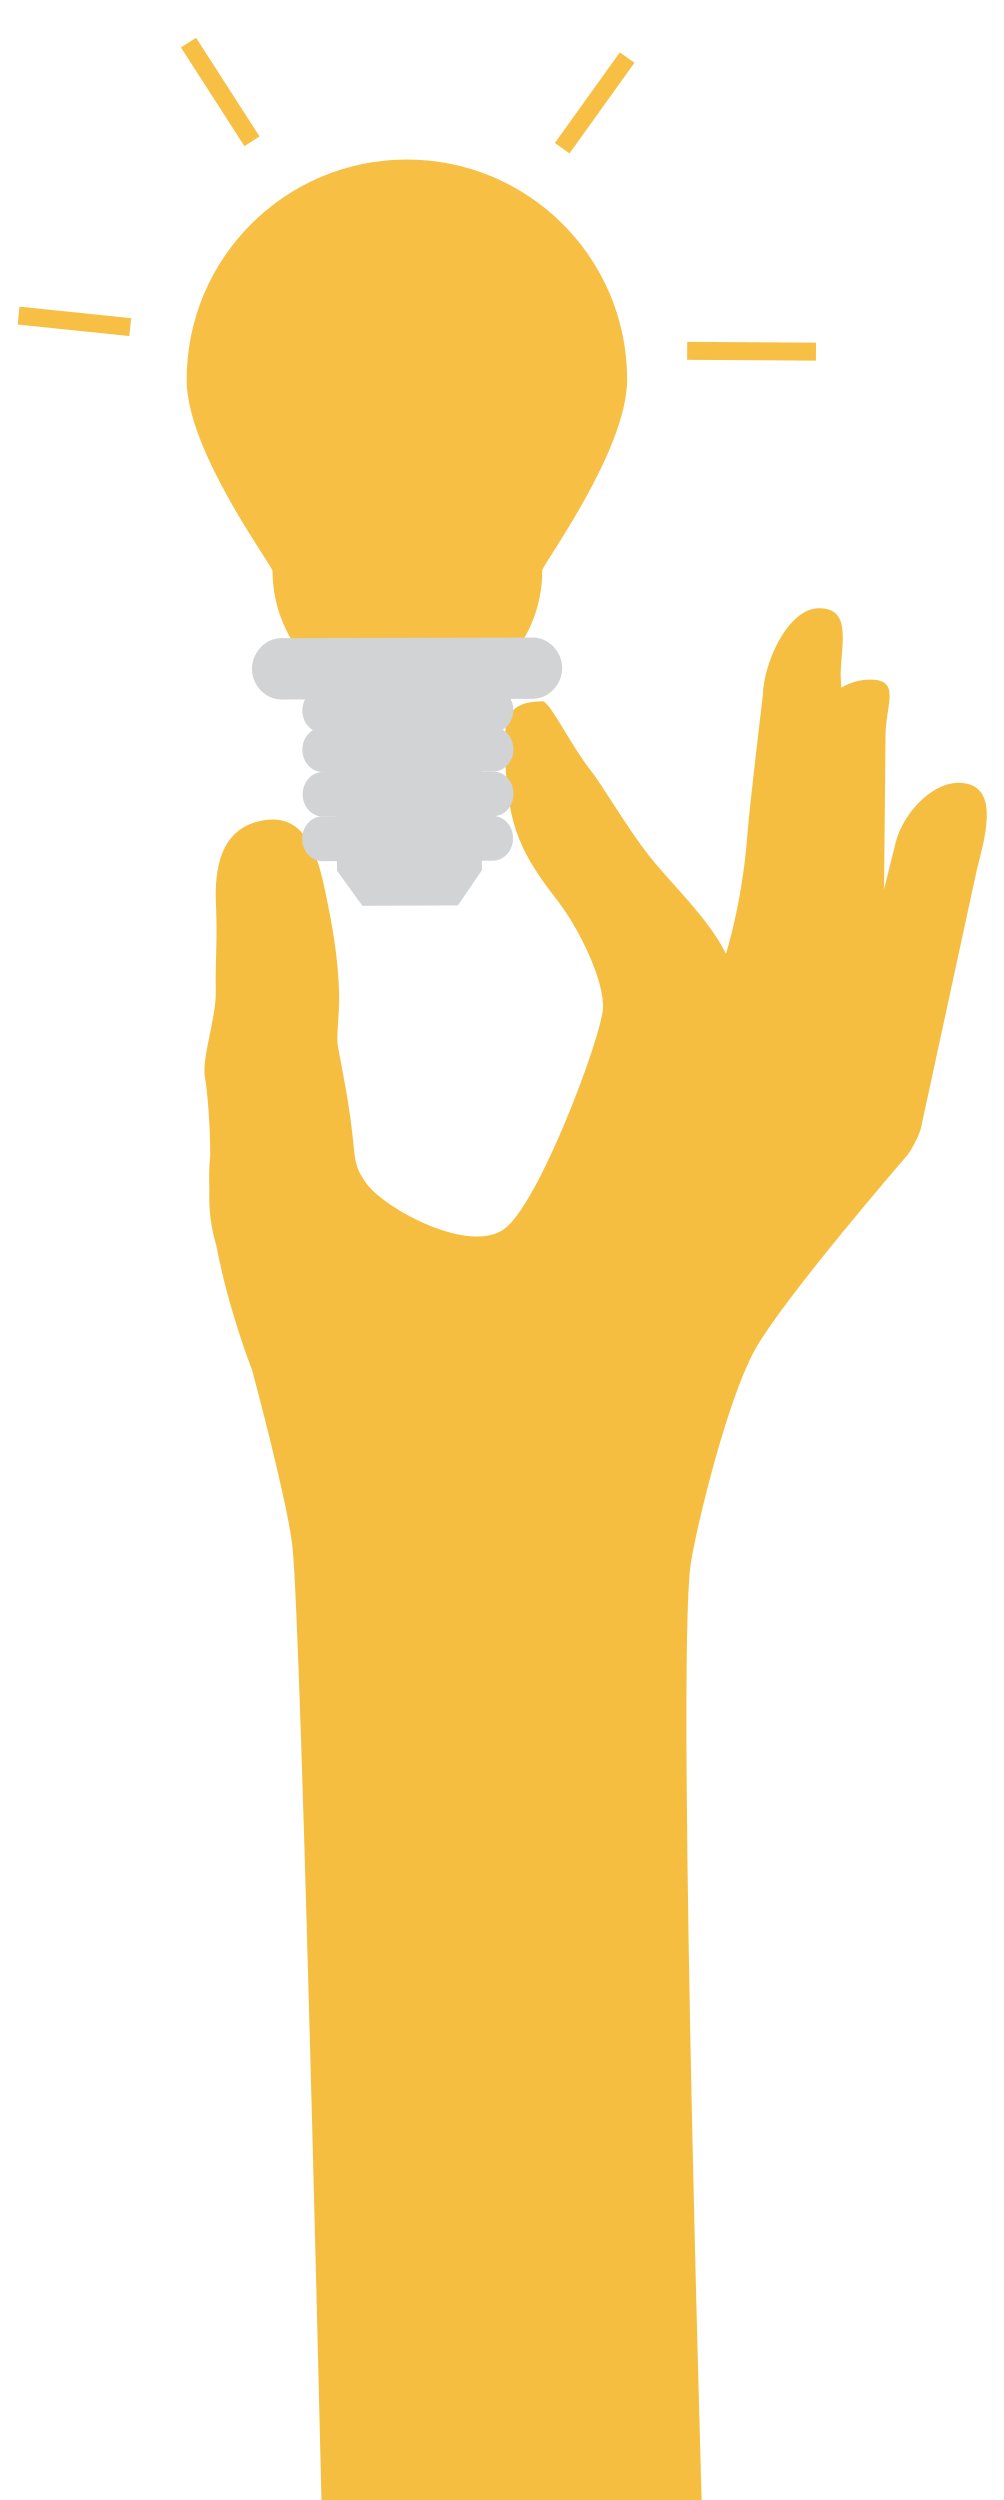
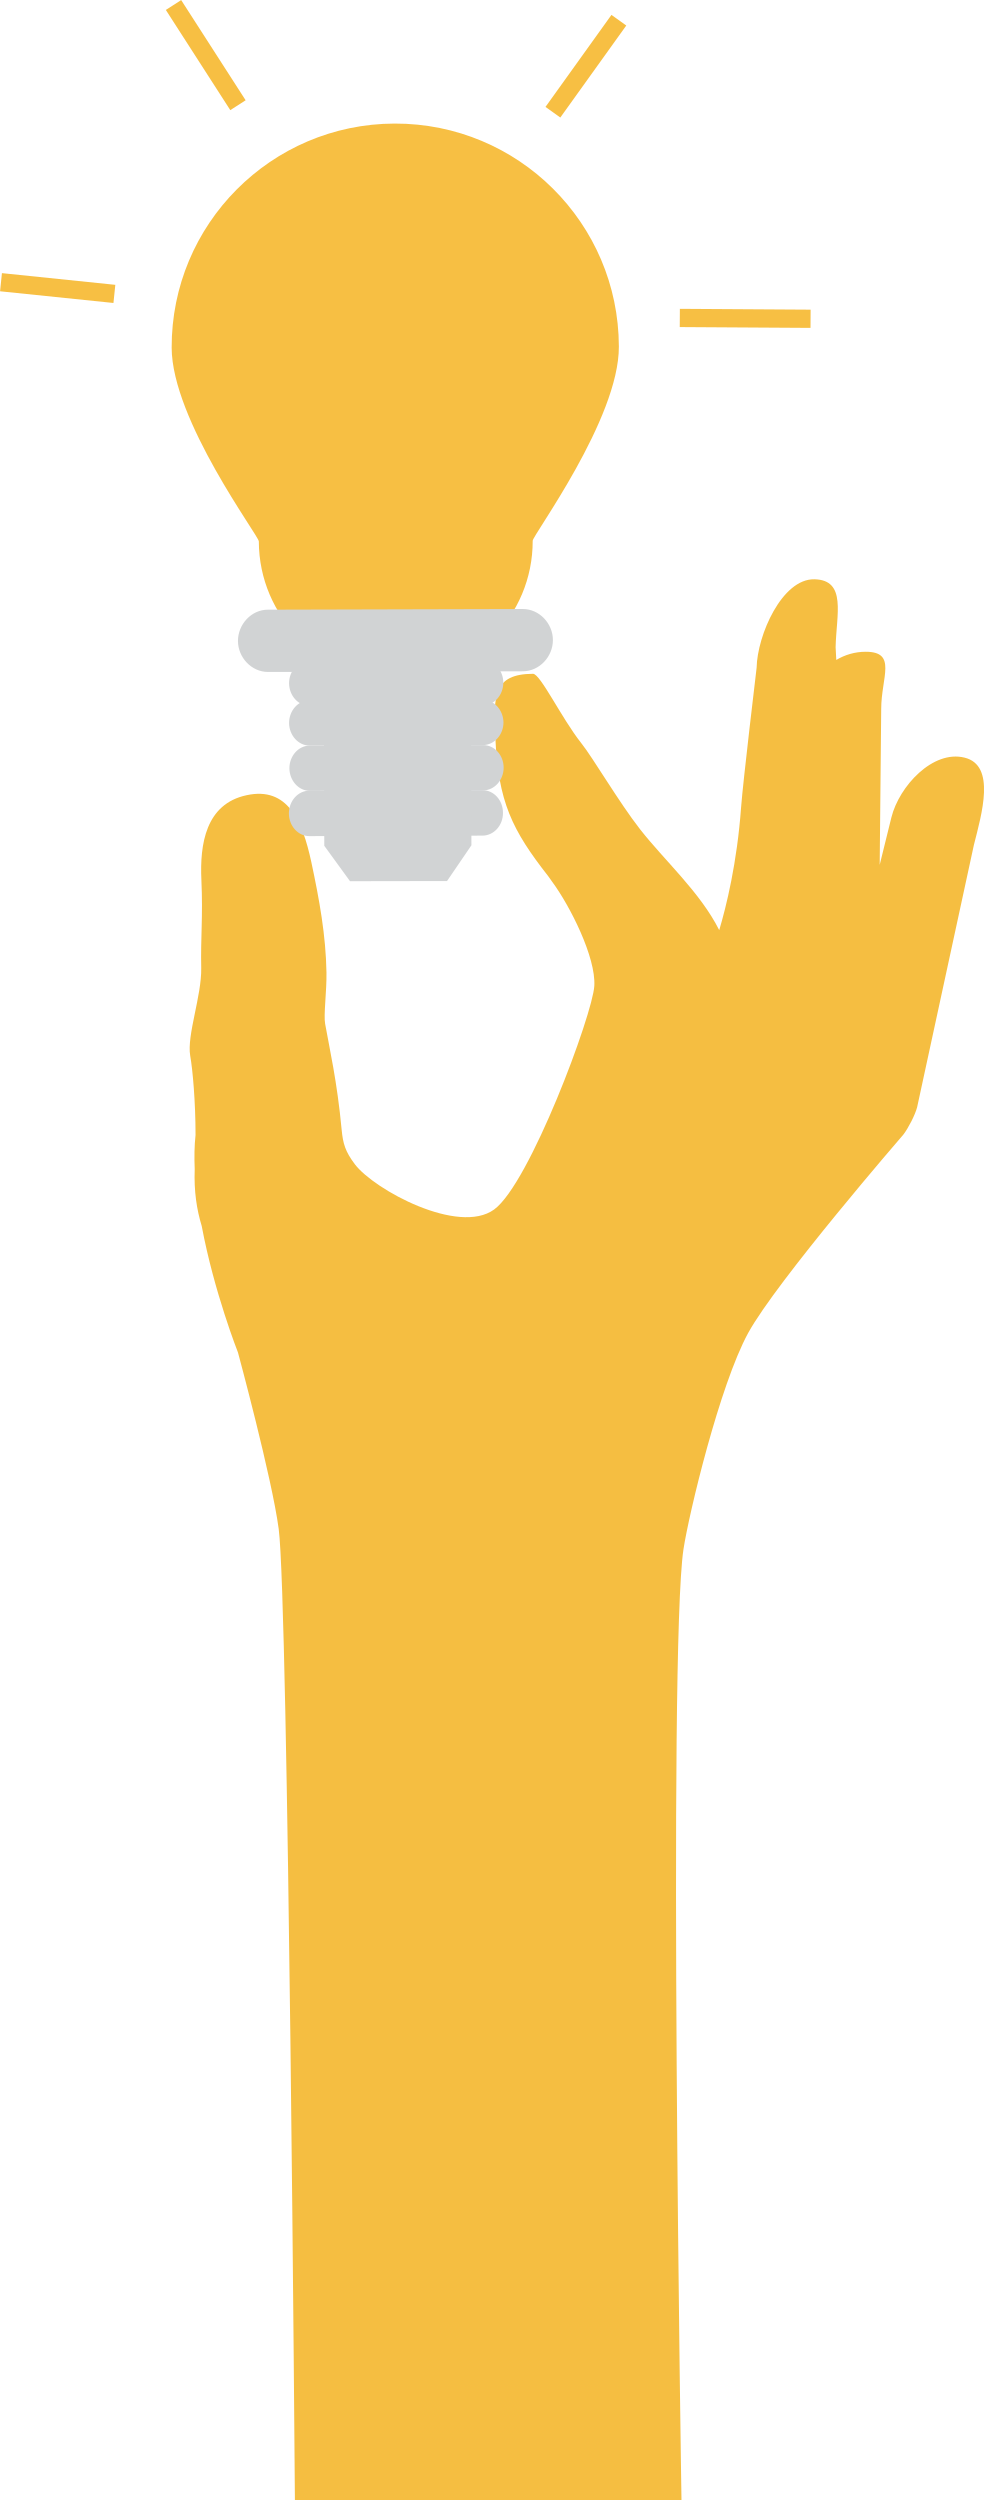
- <svg xmlns="http://www.w3.org/2000/svg" xmlns:xlink="http://www.w3.org/1999/xlink" version="1.1" id="Calque_1" x="0px" y="0px" width="61px" height="152px" viewBox="0 0 61 152" enable-background="new 0 0 61 152" xml:space="preserve">
+ <svg xmlns="http://www.w3.org/2000/svg" version="1.1" id="Calque_1" x="0px" y="0px" width="58.92px" height="149.71px" viewBox="0 0 58.92 149.71" enable-background="new 0 0 58.92 149.71" xml:space="preserve">
  <g>
-     <defs>
-       <path id="SVGID_1_" d="M74,152h-342c-2.21,0-4-1.79-4-4V-64c0-2.21,1.79-4,4-4H74c2.21,0,4,1.79,4,4v212    C78,150.21,76.21,152,74,152z" />
-     </defs>
-     <clipPath id="SVGID_2_">
-       <use xlink:href="#SVGID_1_" overflow="visible" />
-     </clipPath>
-     <g clip-path="url(#SVGID_2_)">
-       <path fill="#F5BE41" d="M58.83,47.66c-1.89-0.47-3.91,1.7-4.38,3.58l-0.7,2.84l0.09-9.33c0-1.9,0.97-3.43-0.93-3.43    c-0.64,0-1.24,0.18-1.76,0.49l-0.04-0.76c0.04-1.95,0.68-4.03-1.27-4.07c-1.94-0.04-3.42,3.35-3.46,5.29c0,0-0.82,6.86-0.93,8.36    c-0.24,3.32-0.89,5.96-1.31,7.36c-1.14-2.27-3.27-4.16-4.74-6.04c-1.28-1.64-2.8-4.25-3.53-5.17c-1.16-1.46-2.44-4.14-2.88-4.14    c-2.39,0.01-2.37,1.34-2.26,3.73c0.16,3.95,1.02,5.64,3.17,8.39c0.09,0.11,0.12,0.18,0.22,0.31c1.09,1.47,2.64,4.55,2.54,6.26    c-0.1,1.71-3.87,11.84-6,13.39c-2.13,1.55-7.18-1.18-8.34-2.71c-0.58-0.77-0.71-1.24-0.79-2.06c-0.27-2.9-0.73-4.88-0.99-6.35    c-0.1-0.53,0.1-1.95,0.08-3.08c-0.04-2.23-0.42-4.33-0.91-6.62c-0.53-2.46-1.42-4.52-3.87-3.99c-2.45,0.52-2.81,2.93-2.71,5.08    c0.1,2.2-0.05,3.44-0.01,5.27c0.03,1.67-0.87,4.03-0.66,5.25c0.15,0.84,0.32,2.77,0.32,4.75c-0.07,0.64-0.08,1.33-0.05,2.04    c-0.05,1.33,0.12,2.42,0.42,3.41c0.74,3.95,2.17,7.57,2.17,7.57s2.03,7.49,2.44,10.57c0.58,4.4,1.97,66.13,1.97,66.13l23.15-0.46    c0,0-1.81-58.32-0.88-64.46c0.33-2.16,2.17-9.82,3.87-12.94c1.7-3.11,9.3-11.89,9.3-11.89c0.29-0.38,0.7-1.17,0.82-1.63l3.4-15.71    C59.86,51.03,60.72,48.12,58.83,47.66z" />
+     <path fill="#F5BE41" d="M57.76,45.37c-1.89-0.47-3.91,1.7-4.38,3.58l-0.7,2.84l0.09-9.33c0-1.9,0.97-3.43-0.93-3.43   c-0.64,0-1.24,0.18-1.76,0.49l-0.04-0.76c0.04-1.95,0.68-4.03-1.27-4.07c-1.94-0.04-3.42,3.35-3.46,5.29c0,0-0.82,6.86-0.93,8.36   c-0.24,3.32-0.89,5.96-1.31,7.36c-1.14-2.27-3.27-4.16-4.74-6.04c-1.28-1.64-2.8-4.25-3.53-5.17c-1.16-1.46-2.44-4.14-2.88-4.14   c-2.39,0.01-2.37,1.34-2.26,3.73c0.16,3.95,1.02,5.64,3.17,8.39c0.09,0.11,0.12,0.18,0.22,0.31c1.09,1.47,2.64,4.55,2.54,6.26   c-0.1,1.71-3.87,11.84-6,13.39c-2.13,1.55-7.18-1.18-8.34-2.71c-0.58-0.77-0.71-1.24-0.79-2.06c-0.27-2.9-0.73-4.88-0.99-6.35   c-0.1-0.53,0.1-1.95,0.08-3.08c-0.04-2.23-0.42-4.33-0.91-6.62c-0.53-2.46-1.42-4.52-3.87-3.99c-2.45,0.52-2.81,2.93-2.71,5.08   c0.1,2.2-0.05,3.44-0.01,5.27c0.03,1.67-0.87,4.03-0.66,5.25c0.15,0.84,0.32,2.77,0.32,4.75c-0.07,0.64-0.08,1.33-0.05,2.04   c-0.05,1.33,0.12,2.42,0.42,3.41c0.74,3.95,2.17,7.57,2.17,7.57s2.03,7.49,2.44,10.57c0.58,4.4,0.97,58.15,0.97,58.15h23.15   c0,0-0.81-50.8,0.12-56.94c0.33-2.16,2.17-9.82,3.87-12.94c1.7-3.11,9.3-11.89,9.3-11.89c0.29-0.38,0.7-1.17,0.82-1.63l3.4-15.71   C58.79,48.74,59.65,45.83,57.76,45.37z" />
+     <g>
      <g>
-         <g>
-           <path id="ampoule_42_" fill="#F7BF43" d="M38.13,23.04C38.11,15.65,32.1,9.68,24.7,9.7c-7.39,0.02-13.37,6.03-13.35,13.42      c0.01,4.33,5.22,11.27,5.22,11.6c0.01,4.53,3.69,8.19,8.22,8.18c4.53-0.01,8.19-3.69,8.18-8.22      C32.97,34.34,38.15,27.38,38.13,23.04" />
-           <path id="ampoule_41_" fill="#D1D3D4" d="M32.39,42.49l-15.27,0.04c-0.99,0-1.8-0.87-1.8-1.86c0-0.99,0.8-1.87,1.79-1.87      l15.27-0.04c0.99,0,1.8,0.87,1.8,1.86C34.18,41.61,33.38,42.48,32.39,42.49" />
-           <path id="ampoule_40_" fill="#D1D3D4" d="M29.99,44.53l-10.38,0.03c-0.68,0-1.22-0.61-1.23-1.35c0-0.74,0.54-1.36,1.22-1.36      l10.39-0.03c0.67,0,1.22,0.61,1.22,1.35C31.21,43.91,30.67,44.53,29.99,44.53" />
-           <path id="ampoule_39_" fill="#D1D3D4" d="M30,46.91l-10.39,0.03c-0.67,0-1.22-0.61-1.23-1.35c0-0.74,0.54-1.36,1.22-1.36      l10.39-0.03c0.67,0,1.22,0.61,1.23,1.35C31.22,46.29,30.67,46.91,30,46.91" />
-           <path id="ampoule_38_" fill="#D1D3D4" d="M30.01,49.62l-10.38,0.03c-0.68,0-1.22-0.61-1.23-1.35c0-0.74,0.54-1.36,1.22-1.36      L30,46.91c0.68,0,1.22,0.61,1.22,1.35C31.23,49,30.68,49.62,30.01,49.62" />
-           <path id="ampoule_37_" fill="#D1D3D4" d="M29.98,52.33l-10.39,0.03c-0.67,0-1.22-0.61-1.22-1.36c0-0.74,0.54-1.36,1.22-1.36      l10.38-0.03c0.68,0,1.22,0.61,1.22,1.35C31.2,51.71,30.65,52.32,29.98,52.33" />
-           <polygon id="ampoule_36_" fill="#D1D3D4" points="29.3,52.91 27.84,55.05 22.03,55.07 20.49,52.94 20.45,40.49 29.27,40.47           " />
-         </g>
-         <g>
-           <line fill="#F7BF43" stroke="#F7BF43" stroke-width="1.092" stroke-miterlimit="10" x1="15.32" y1="8.59" x2="11.46" y2="2.59" />
-           <line fill="#F7BF43" stroke="#F7BF43" stroke-width="1.092" stroke-miterlimit="10" x1="7.92" y1="19.89" x2="1.13" y2="19.19" />
-           <line fill="#F7BF43" stroke="#F7BF43" stroke-width="1.092" stroke-miterlimit="10" x1="34.18" y1="9.01" x2="38.13" y2="3.5" />
-           <line fill="#F7BF43" stroke="#F7BF43" stroke-width="1.092" stroke-miterlimit="10" x1="41.78" y1="21.33" x2="49.61" y2="21.38" />
-         </g>
+         <path id="ampoule_77_" fill="#F7BF43" d="M37.06,20.75C37.04,13.36,31.03,7.38,23.63,7.4c-7.39,0.02-13.37,6.03-13.35,13.42     c0.01,4.33,5.22,11.27,5.22,11.6c0.01,4.53,3.69,8.19,8.22,8.18s8.19-3.69,8.18-8.22C31.9,32.05,37.08,25.08,37.06,20.75" />
+         <path id="ampoule_76_" fill="#D1D3D4" d="M31.32,40.2l-15.27,0.04c-0.99,0-1.8-0.87-1.8-1.86s0.8-1.87,1.79-1.87l15.27-0.04     c0.99,0,1.8,0.87,1.8,1.86C33.11,39.32,32.31,40.19,31.32,40.2" />
+         <path id="ampoule_75_" fill="#D1D3D4" d="M28.92,42.24l-10.38,0.03c-0.68,0-1.22-0.61-1.23-1.35c0-0.74,0.54-1.36,1.22-1.36     l10.39-0.03c0.67,0,1.22,0.61,1.22,1.35C30.14,41.62,29.6,42.24,28.92,42.24" />
+         <path id="ampoule_74_" fill="#D1D3D4" d="M28.93,44.62l-10.39,0.03c-0.67,0-1.22-0.61-1.23-1.35c0-0.74,0.54-1.36,1.22-1.36     l10.39-0.03c0.67,0,1.22,0.61,1.23,1.35C30.15,44,29.6,44.61,28.93,44.62" />
+         <path id="ampoule_73_" fill="#D1D3D4" d="M28.94,47.33l-10.38,0.03c-0.68,0-1.22-0.61-1.23-1.35c0-0.74,0.54-1.36,1.22-1.36     l10.39-0.03c0.68,0,1.22,0.61,1.22,1.35C30.16,46.71,29.61,47.33,28.94,47.33" />
+         <path id="ampoule_72_" fill="#D1D3D4" d="M28.91,50.04l-10.39,0.03c-0.67,0-1.22-0.61-1.22-1.36c0-0.74,0.54-1.36,1.22-1.36     l10.38-0.03c0.68,0,1.22,0.61,1.22,1.35C30.13,49.42,29.58,50.03,28.91,50.04" />
+         <polygon id="ampoule_71_" fill="#D1D3D4" points="28.23,50.62 26.77,52.76 20.96,52.77 19.42,50.65 19.38,38.2 28.2,38.18    " />
+       </g>
+       <g>
+         <line fill="none" stroke="#F7BF43" stroke-width="1.092" stroke-miterlimit="10" x1="14.25" y1="6.3" x2="10.39" y2="0.3" />
+         <line fill="none" stroke="#F7BF43" stroke-width="1.092" stroke-miterlimit="10" x1="6.85" y1="17.6" x2="0.06" y2="16.9" />
+         <line fill="none" stroke="#F7BF43" stroke-width="1.092" stroke-miterlimit="10" x1="33.11" y1="6.72" x2="37.06" y2="1.21" />
+         <line fill="none" stroke="#F7BF43" stroke-width="1.092" stroke-miterlimit="10" x1="40.71" y1="19.04" x2="48.54" y2="19.09" />
      </g>
    </g>
  </g>
  <g>
</g>
  <g>
</g>
  <g>
</g>
  <g>
</g>
  <g>
</g>
  <g>
</g>
  <g>
</g>
  <g>
</g>
  <g>
</g>
  <g>
</g>
  <g>
</g>
  <g>
</g>
  <g>
</g>
  <g>
</g>
  <g>
</g>
</svg>
